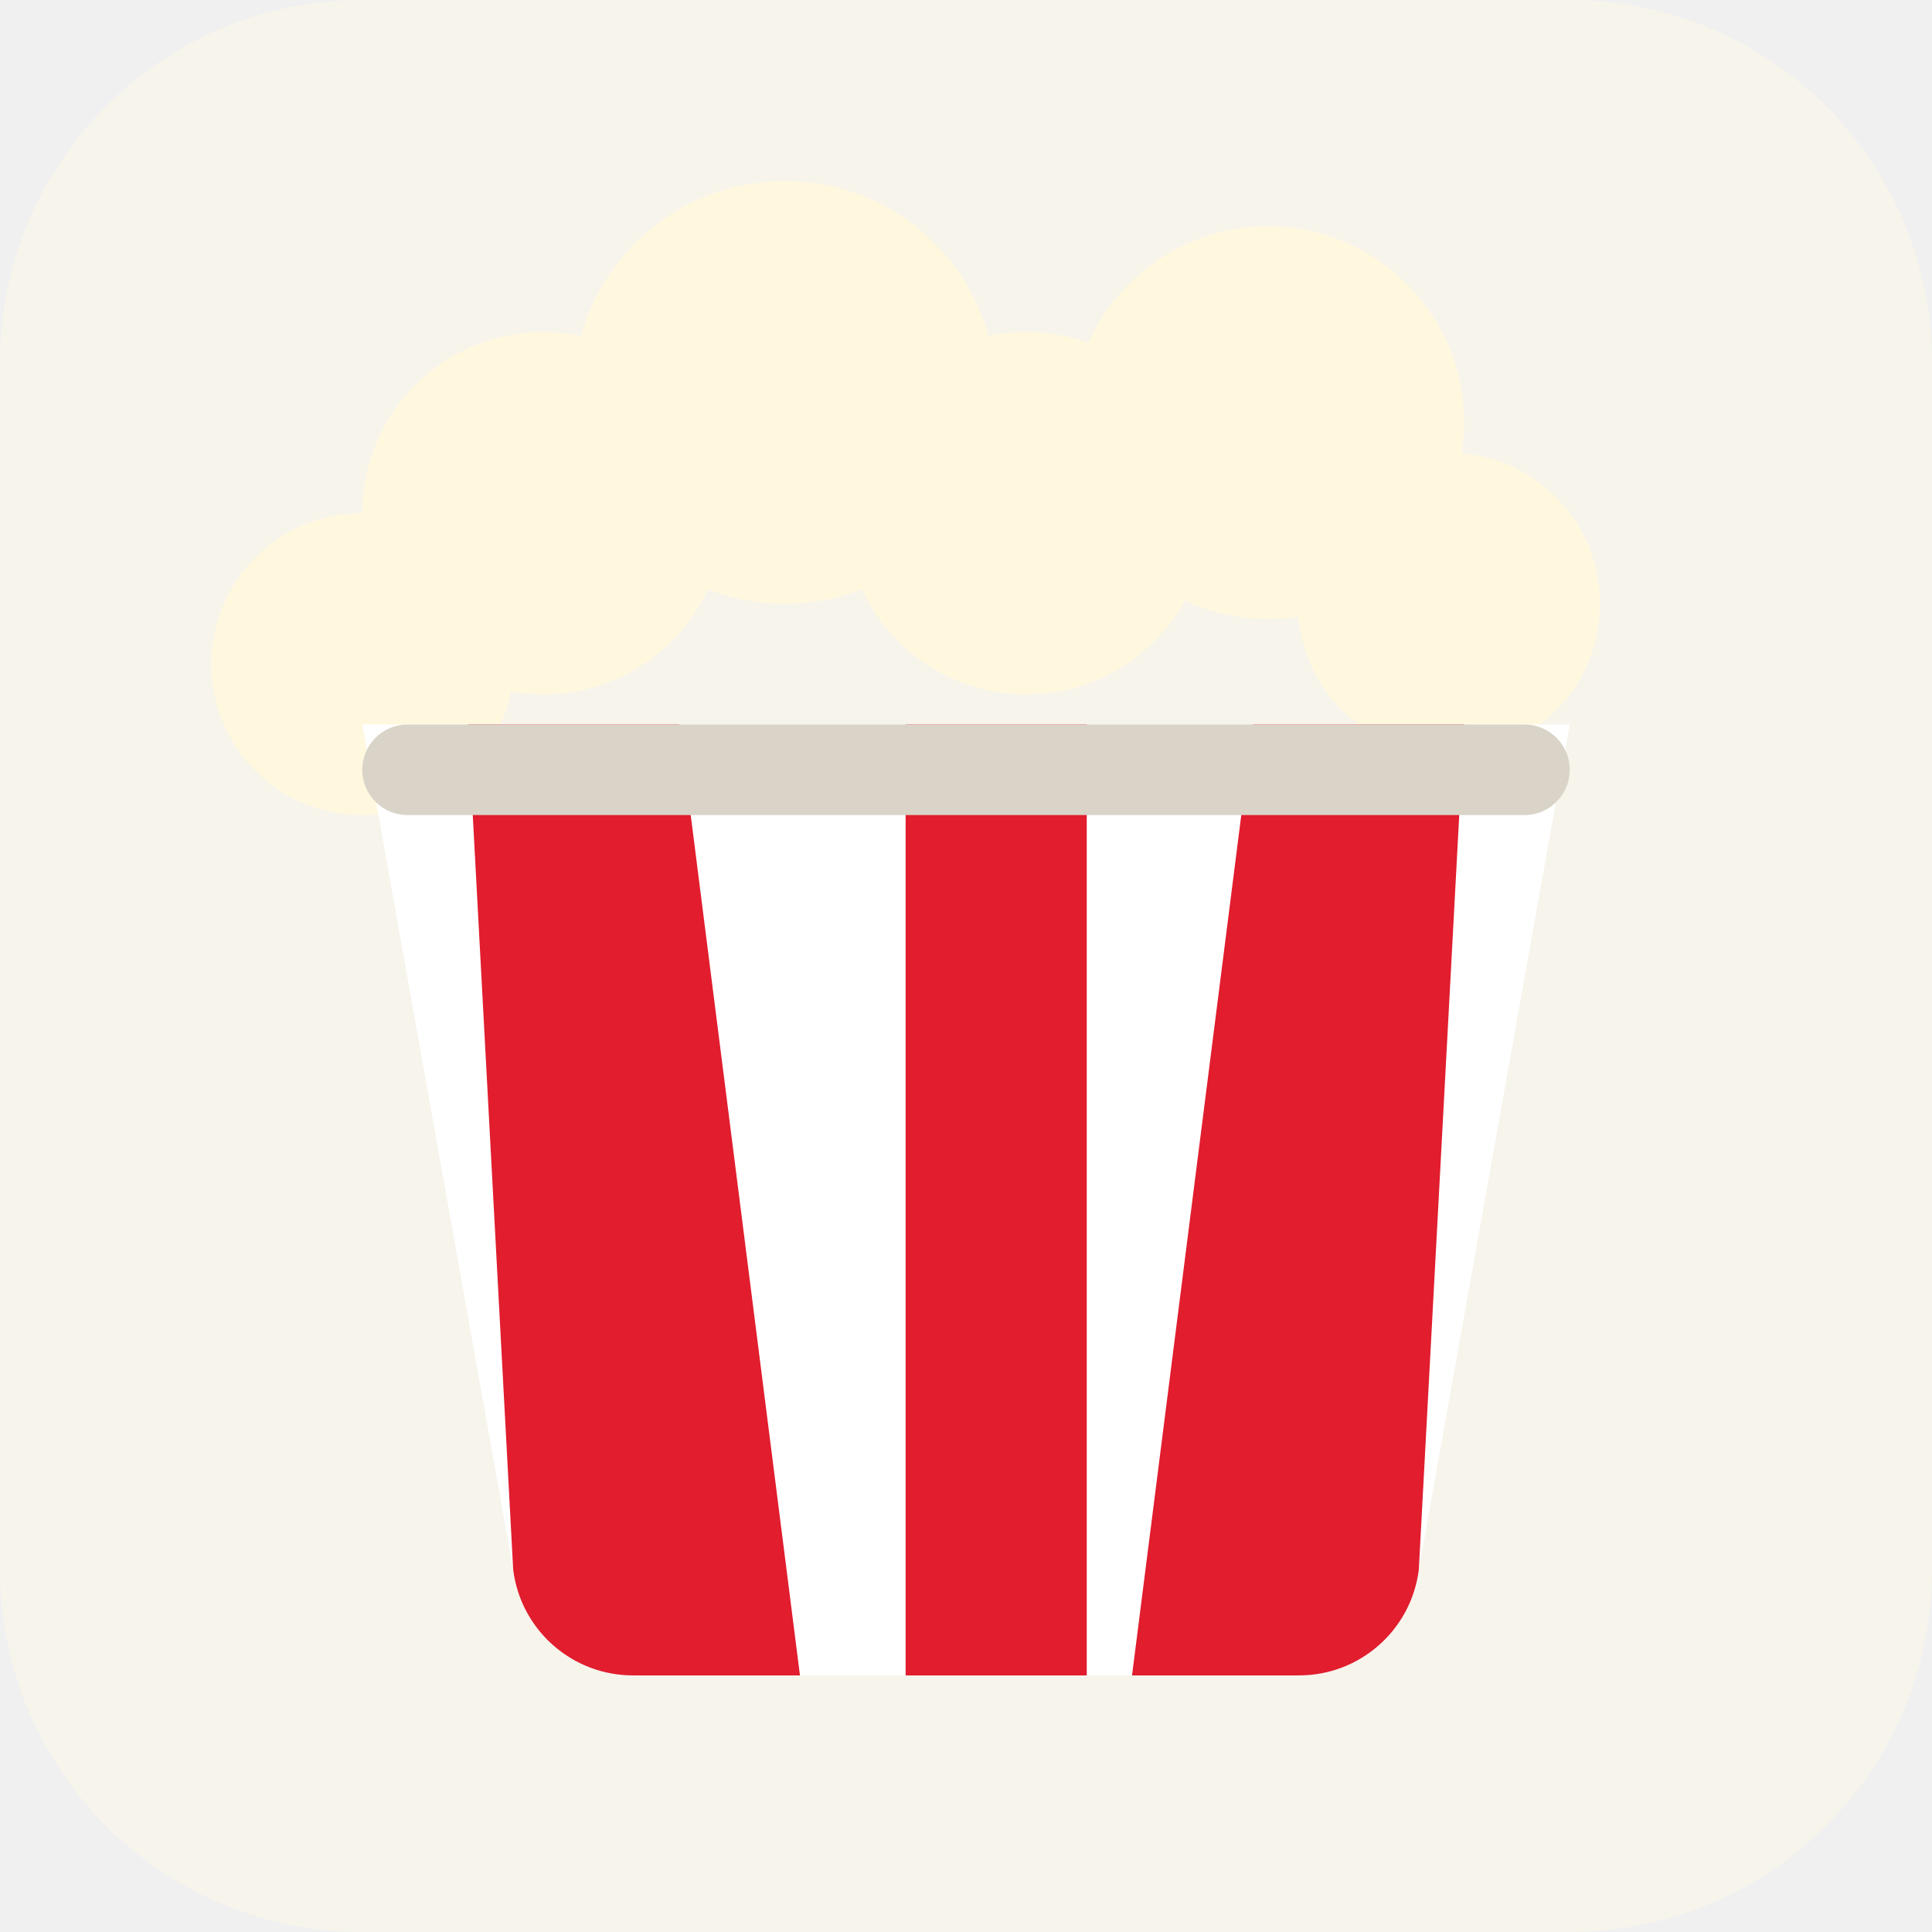
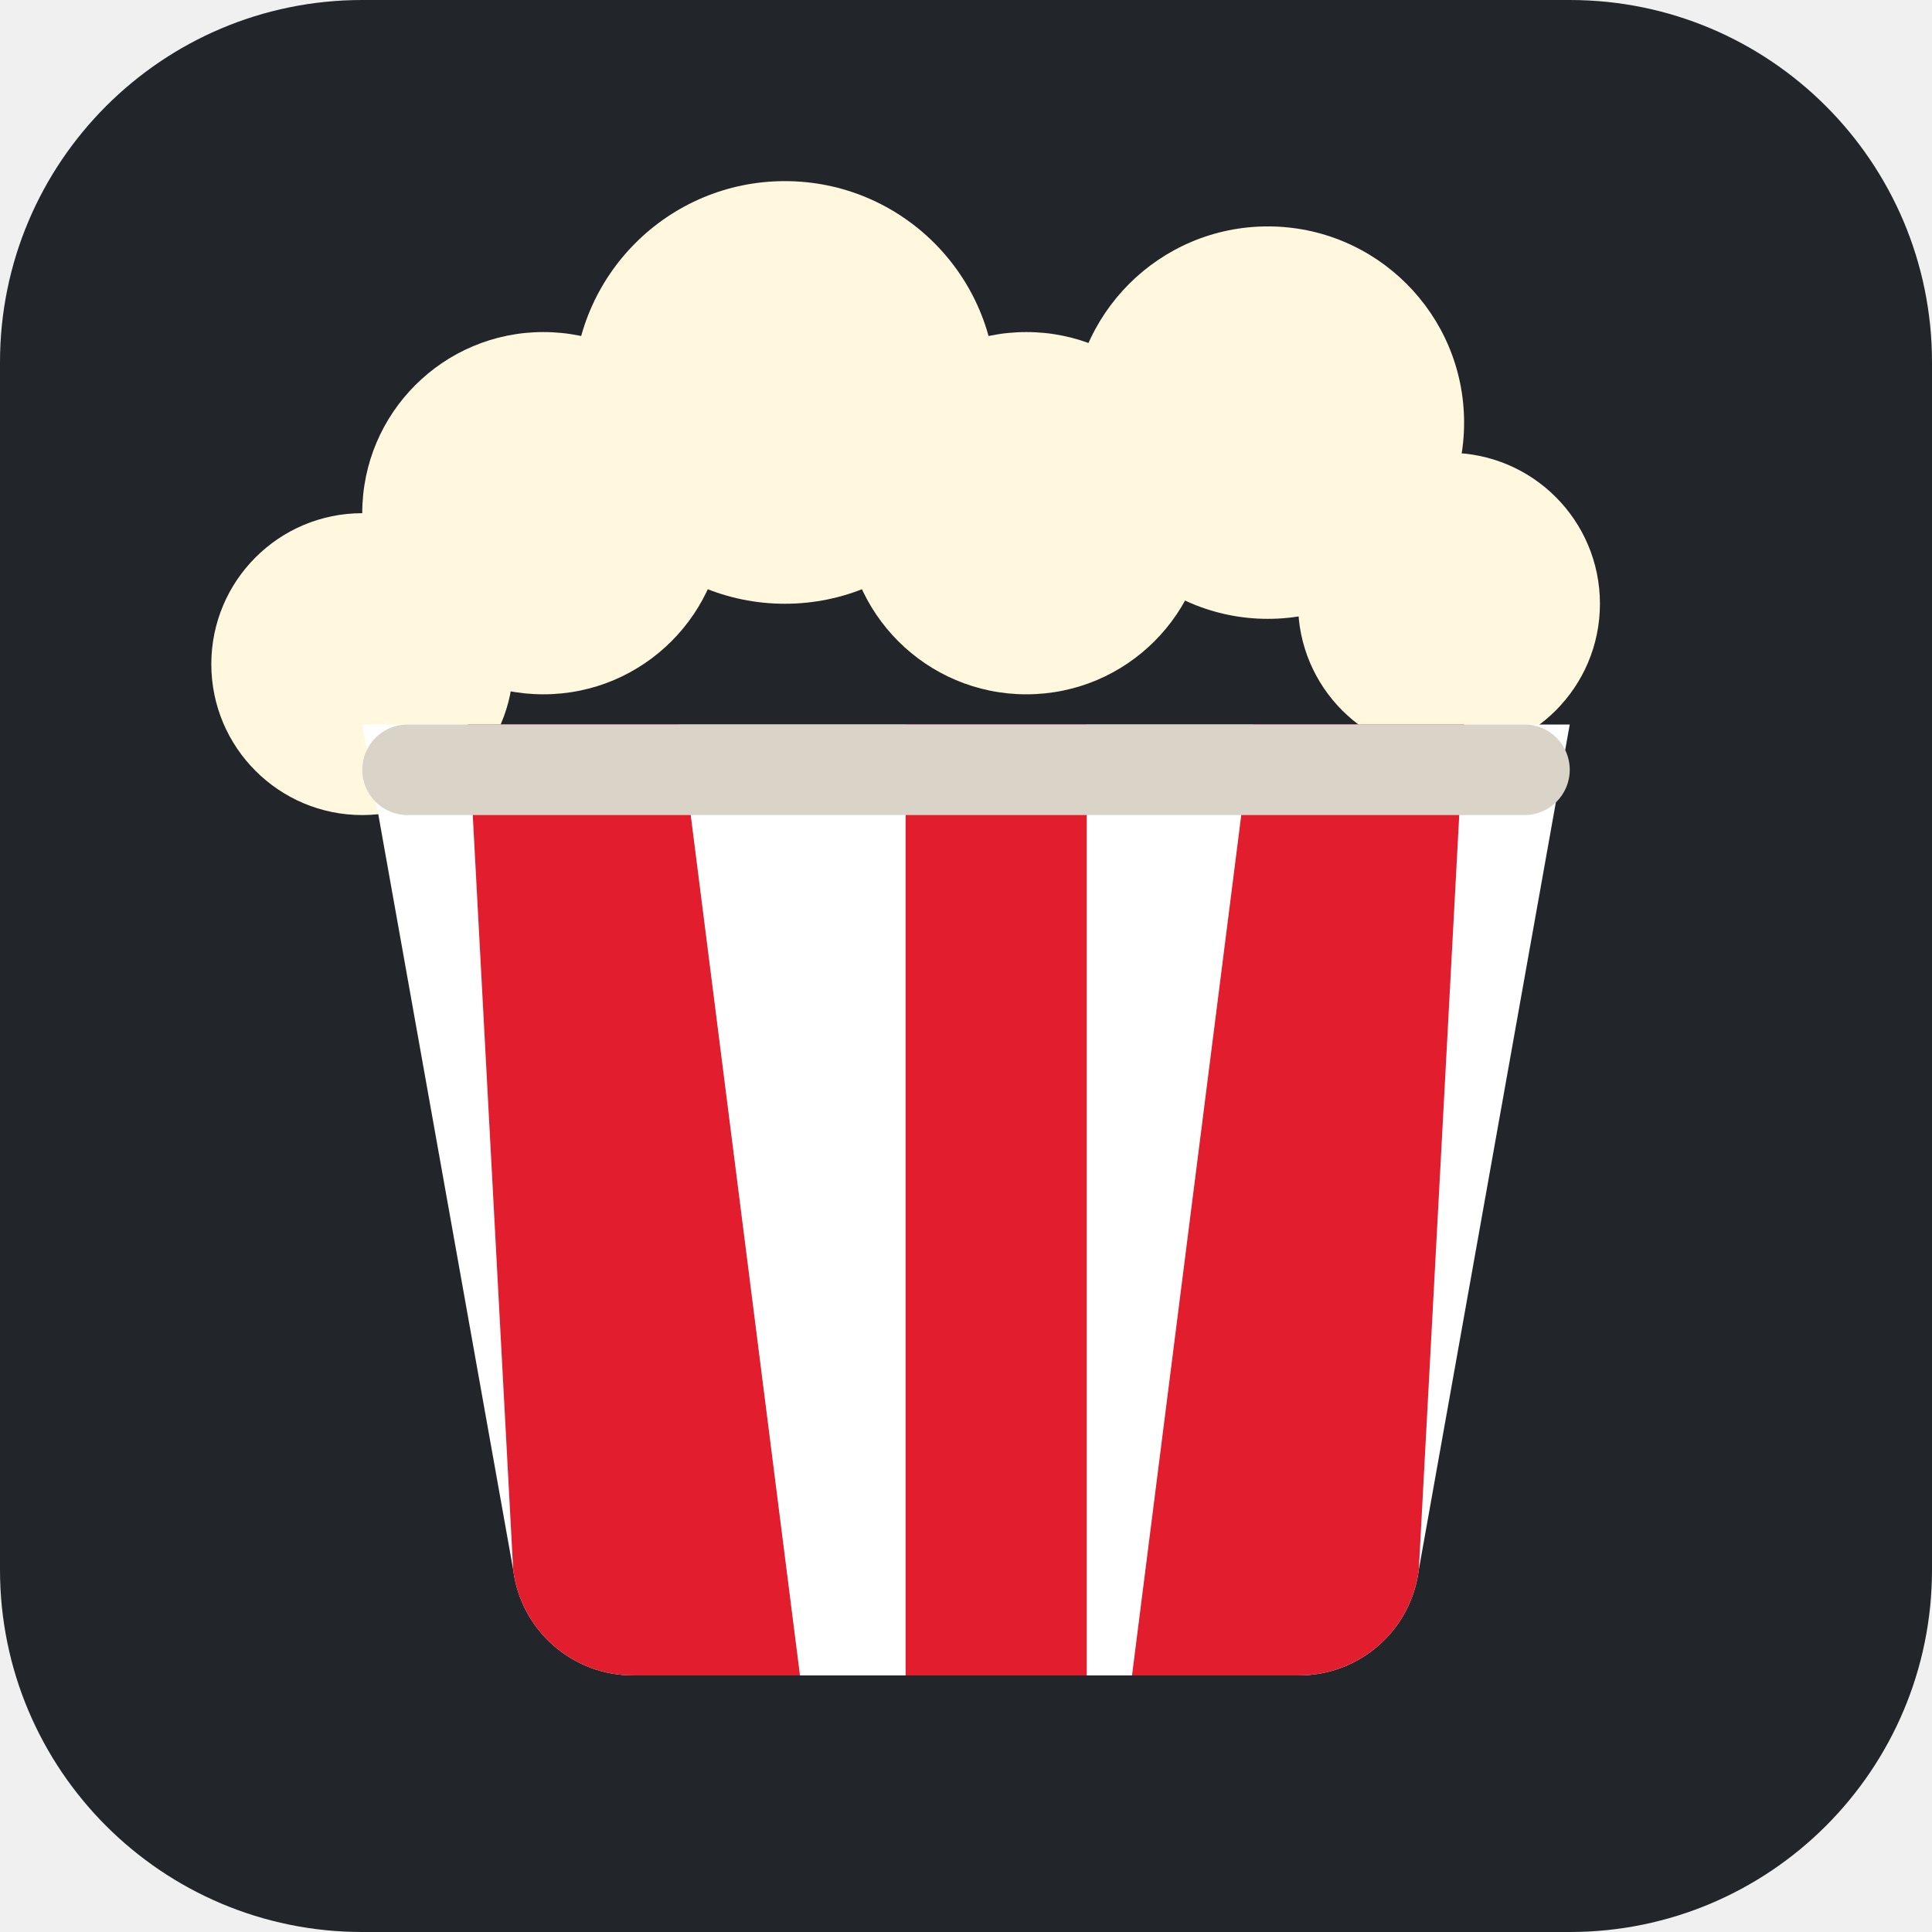
<svg xmlns="http://www.w3.org/2000/svg" viewBox="0 0 128 128">
-   <rect width="128" height="128" rx="24" fill="#f7f4ec" />
+   <rect width="128" height="128" rx="24" fill="#22262b" />
  <g fill="#fff8df">
    <circle cx="36" cy="34" r="12" />
    <circle cx="52" cy="26" r="14" />
    <circle cx="68" cy="34" r="12" />
    <circle cx="84" cy="28" r="13" />
    <circle cx="96" cy="40" r="10" />
    <circle cx="24" cy="44" r="10" />
  </g>
  <path d="M24 48h80l-10 56a8 8 0 0 1-8 7H42a8 8 0 0 1-8-7L24 48z" fill="#ffffff" />
  <path d="M31 48h14l8 63H42a8 8 0 0 1-8-7L31 48zM60 48h12v63H60zM83 48h14l-3 56a8 8 0 0 1-8 7H75l8-63z" fill="#e11d2e" />
  <rect x="24" y="48" width="80" height="6" rx="3" fill="#d9d4c7" />
</svg>
